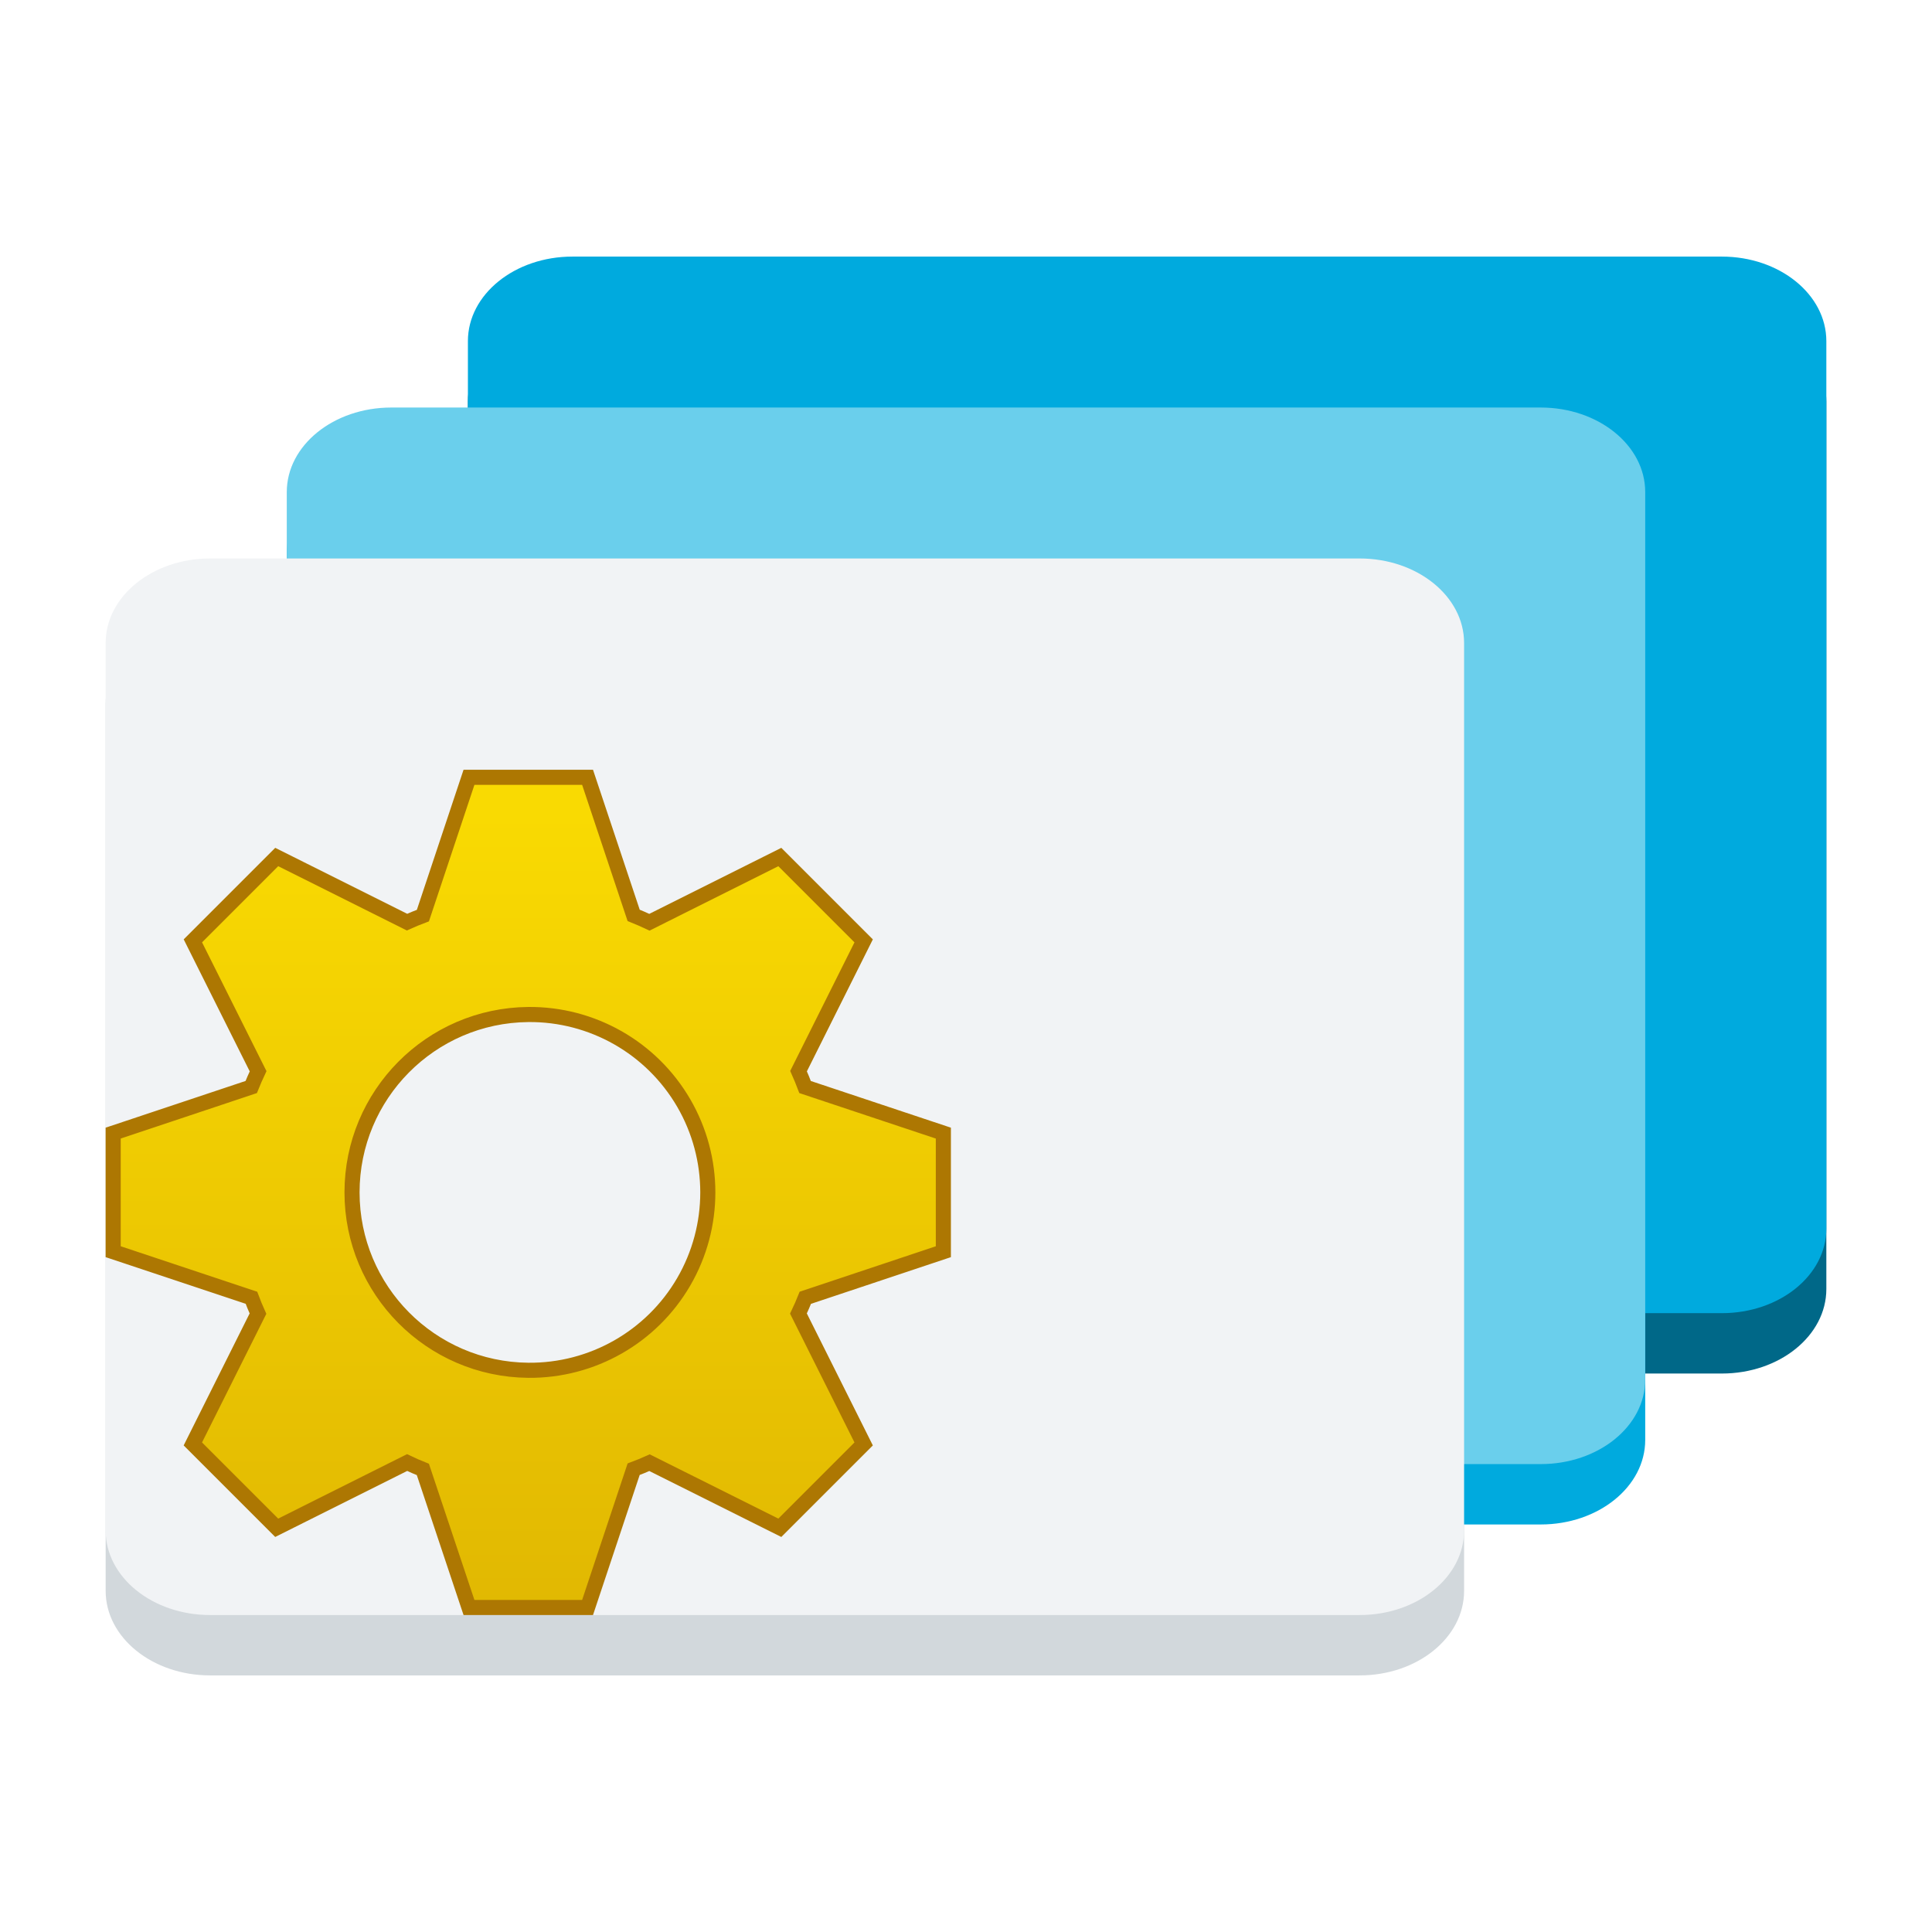
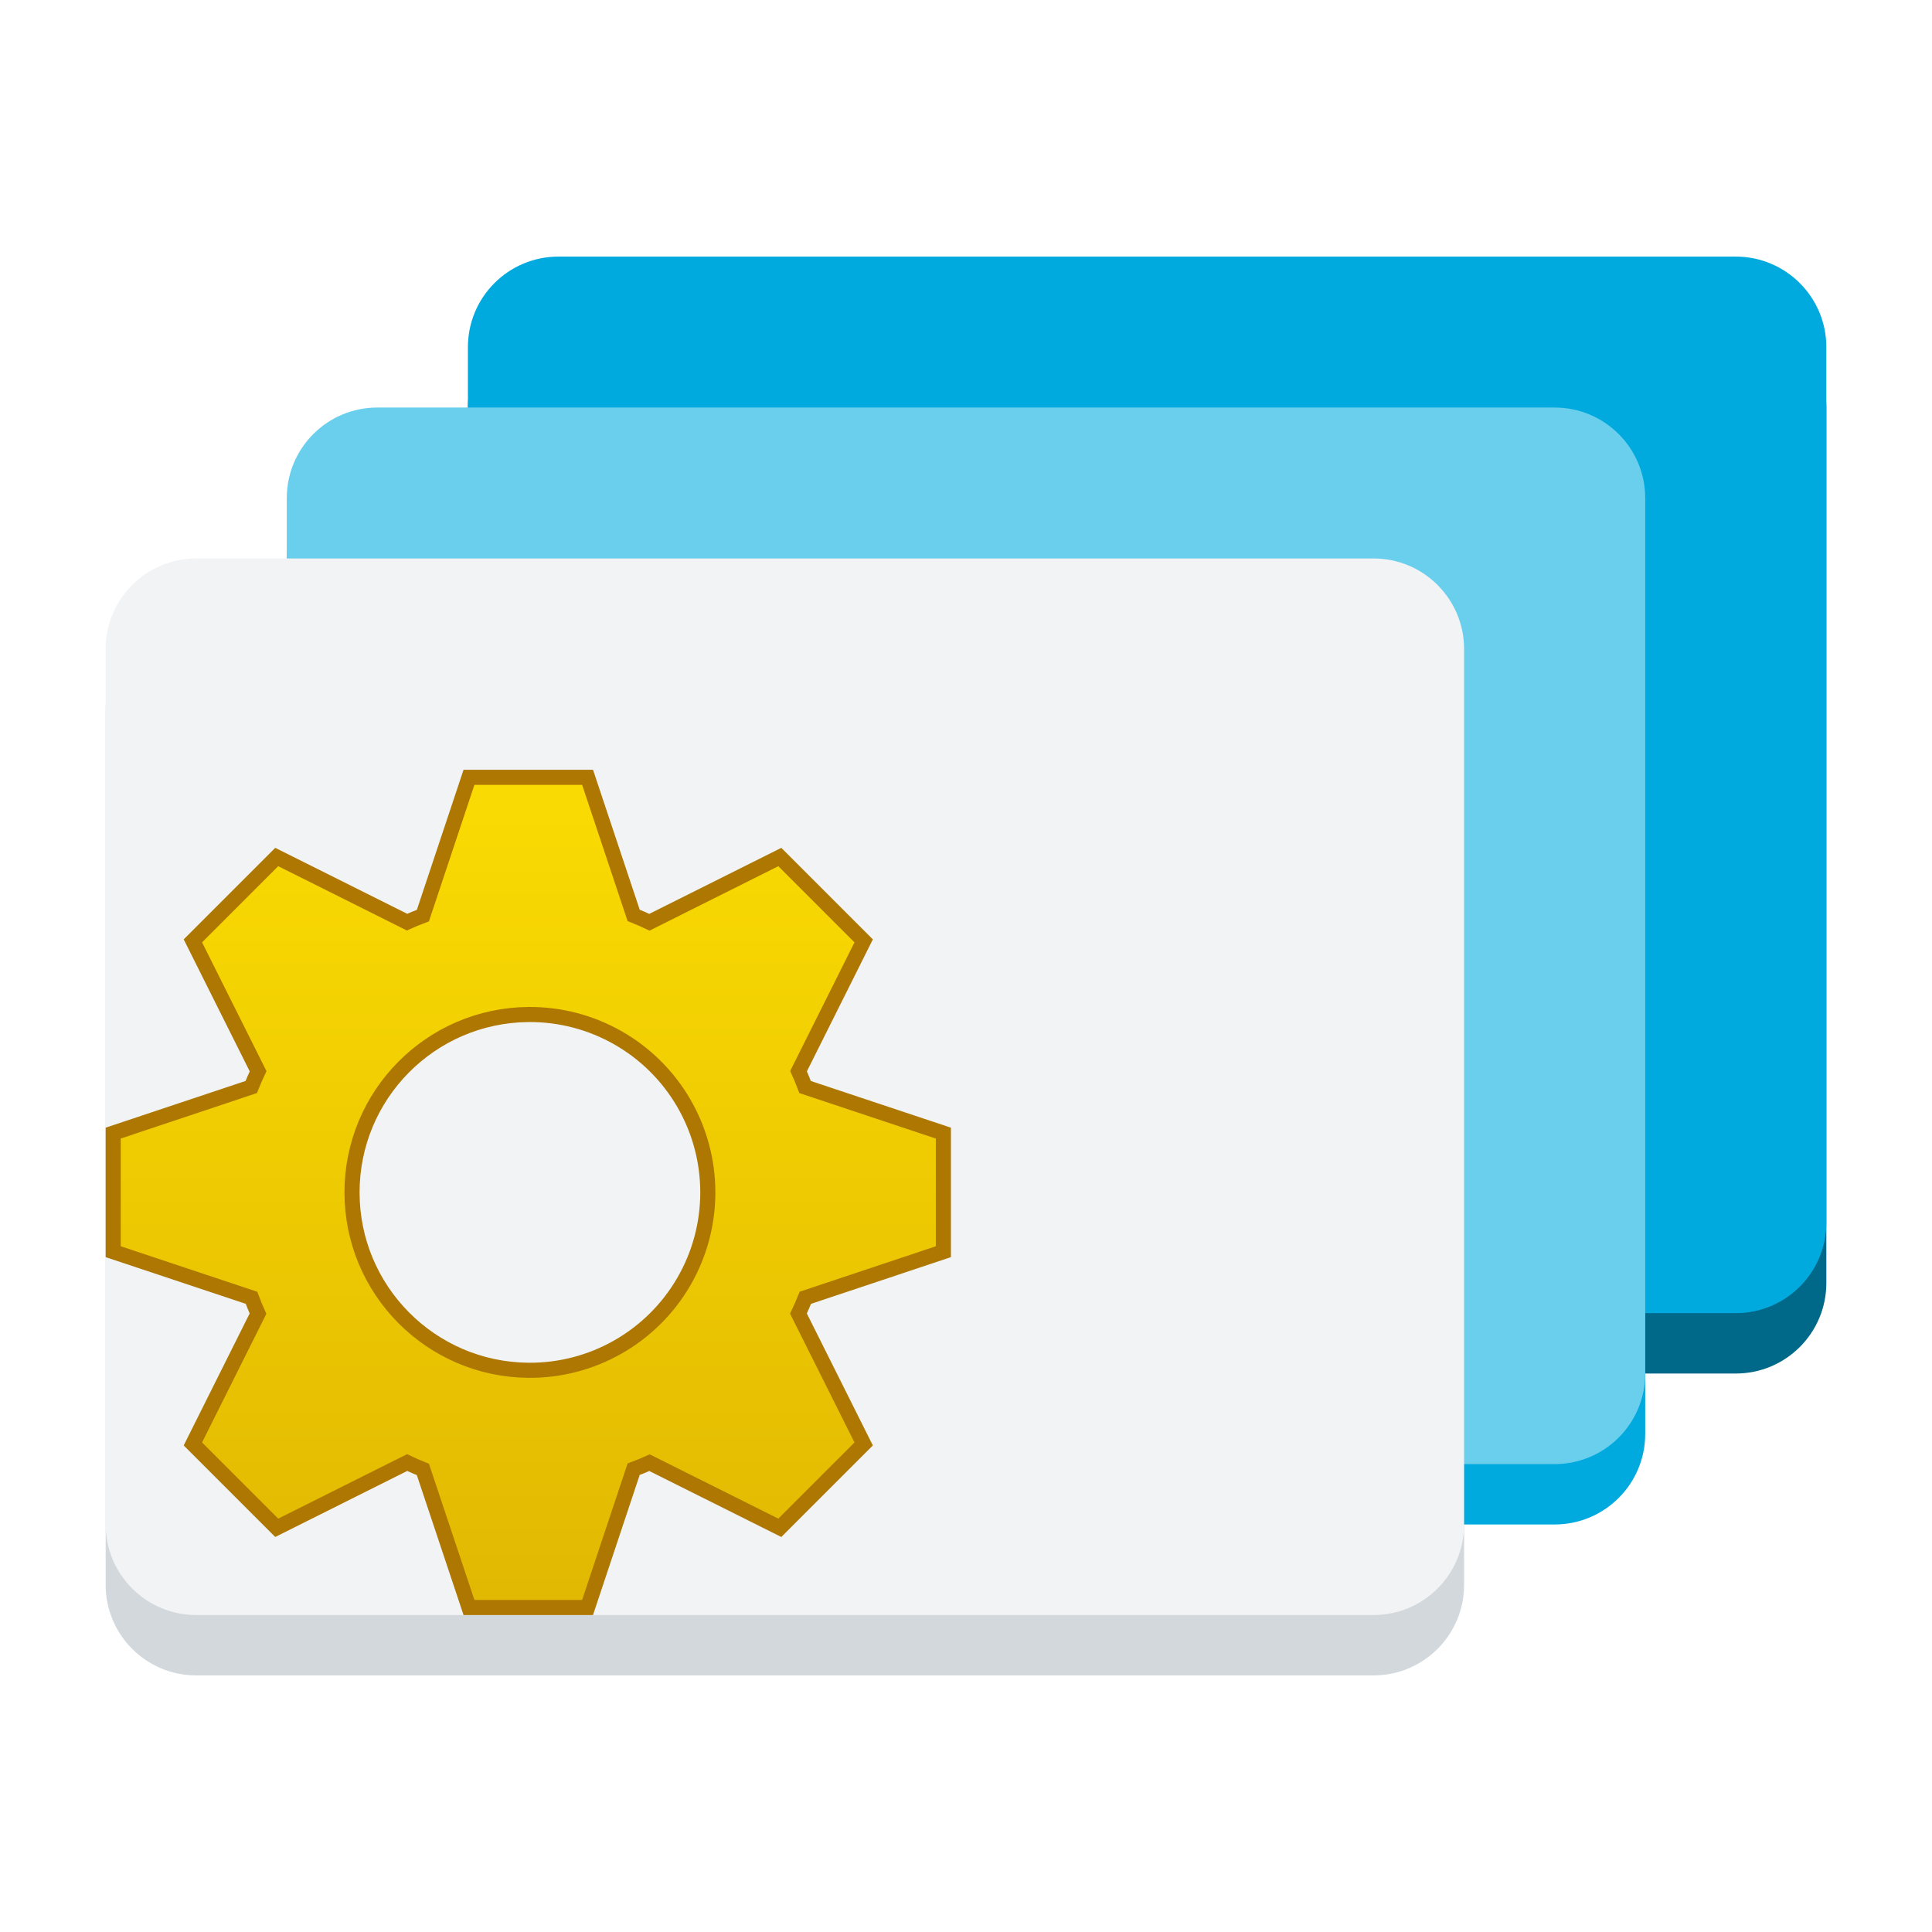
<svg xmlns="http://www.w3.org/2000/svg" xmlns:xlink="http://www.w3.org/1999/xlink" viewBox="0 0 128 128" style="display:inline;enable-background:new" version="1.0" id="svg11300" height="128" width="128">
  <defs id="defs3">
+     <linearGradient xlink:href="#linearGradient870" id="linearGradient872" x1="69.432" y1="59.292" x2="69.432" y2="115.191" gradientUnits="userSpaceOnUse" gradientTransform="matrix(1.145833,0,0,1.145833,-48.48638,-14.14734)" />
    <linearGradient id="linearGradient870">
      <stop style="stop-color:#f9da02;stop-opacity:1;" offset="0" id="stop866" />
      <stop style="stop-color:#dcb102;stop-opacity:1" offset="1" id="stop868" />
    </linearGradient>
-     <linearGradient id="linearGradient974">
-       <stop style="stop-color:#babdb6;stop-opacity:1" offset="0" id="stop962" />
-       <stop id="stop964" offset="0.042" style="stop-color:#f6f5f4;stop-opacity:1" />
-       <stop style="stop-color:#d5d3cf;stop-opacity:1" offset="0.083" id="stop966" />
-       <stop id="stop968" offset="0.917" style="stop-color:#deddda;stop-opacity:1" />
-       <stop style="stop-color:#f6f5f4;stop-opacity:1" offset="0.958" id="stop970" />
-       <stop style="stop-color:#babdb6;stop-opacity:1" offset="1" id="stop972" />
-     </linearGradient>
-     <linearGradient y2="44" x2="464" y1="44" x1="48" gradientTransform="matrix(0.25,0,0,0.25,0,53)" gradientUnits="userSpaceOnUse" id="linearGradient1747" xlink:href="#linearGradient974" />
-     <clipPath id="clipPath1784" clipPathUnits="userSpaceOnUse">
-       <rect ry="14" rx="14" y="202" x="36" height="28" width="60" id="rect1786" style="opacity:1;vector-effect:none;fill:#3584e4;fill-opacity:1;stroke:none;stroke-width:0.854;stroke-linecap:square;stroke-linejoin:round;stroke-miterlimit:4;stroke-dasharray:none;stroke-dashoffset:0;stroke-opacity:1" />
-     </clipPath>
-     <linearGradient xlink:href="#linearGradient870" id="linearGradient872" x1="69.432" y1="59.292" x2="69.432" y2="115.191" gradientUnits="userSpaceOnUse" gradientTransform="matrix(1.145833,0,0,1.145833,-48.48638,-14.14734)" />
  </defs>
-   <rect style="display:inline;opacity:1;fill:#006888;fill-opacity:1;stroke:none;stroke-width:0.25;stroke-linecap:butt;stroke-linejoin:miter;stroke-miterlimit:4;stroke-dasharray:none;stroke-dashoffset:0;stroke-opacity:1;marker:none;marker-start:none;marker-mid:none;marker-end:none;paint-order:normal;enable-background:new" id="rect834" width="90" height="70" x="31" y="21" rx="6.923" ry="5.6" />
-   <rect style="display:inline;opacity:1;fill:#d2d8dc;fill-opacity:1;stroke:none;stroke-width:0.25;stroke-linecap:butt;stroke-linejoin:miter;stroke-miterlimit:4;stroke-dasharray:none;stroke-dashoffset:0;stroke-opacity:1;marker:none;marker-start:none;marker-mid:none;marker-end:none;paint-order:normal;enable-background:new" id="rect879" width="90" height="70" x="7" y="41" rx="6.923" ry="5.6" />
-   <rect ry="5.6" rx="6.923" y="31" x="19" height="70" width="90" id="rect830" style="display:inline;opacity:1;fill:#00aade;fill-opacity:1;stroke:none;stroke-width:0.25;stroke-linecap:butt;stroke-linejoin:miter;stroke-miterlimit:4;stroke-dasharray:none;stroke-dashoffset:0;stroke-opacity:1;marker:none;marker-start:none;marker-mid:none;marker-end:none;paint-order:normal;enable-background:new" />
-   <rect ry="5.6" rx="6.923" y="17" x="31" height="70" width="90" id="rect836" style="display:inline;opacity:1;fill:#00aade;fill-opacity:1;stroke:none;stroke-width:0.25;stroke-linecap:butt;stroke-linejoin:miter;stroke-miterlimit:4;stroke-dasharray:none;stroke-dashoffset:0;stroke-opacity:1;marker:none;marker-start:none;marker-mid:none;marker-end:none;paint-order:normal;enable-background:new" />
-   <rect style="display:inline;opacity:1;fill:#6acfec;fill-opacity:1;stroke:none;stroke-width:0.25;stroke-linecap:butt;stroke-linejoin:miter;stroke-miterlimit:4;stroke-dasharray:none;stroke-dashoffset:0;stroke-opacity:1;marker:none;marker-start:none;marker-mid:none;marker-end:none;paint-order:normal;enable-background:new" id="rect832" width="90" height="70" x="19" y="27" rx="6.923" ry="5.6" />
-   <rect ry="5.6" rx="6.923" y="37" x="7" height="70" width="90" id="rect1711" style="display:inline;opacity:1;fill:#f1f3f5;fill-opacity:1;stroke:none;stroke-width:0.25;stroke-linecap:butt;stroke-linejoin:miter;stroke-miterlimit:4;stroke-dasharray:none;stroke-dashoffset:0;stroke-opacity:1;marker:none;marker-start:none;marker-mid:none;marker-end:none;paint-order:normal;enable-background:new" />
-   <path id="path864" d="m 31.071,51.5 -3.053,9.161 c -0.354,0.134 -0.707,0.275 -1.053,0.432 l -8.631,-4.314 -5.555,5.555 4.321,8.639 a 19.643,19.643 0 0 0 -0.456,1.045 l -9.146,3.053 v 7.857 l 9.161,3.052 c 0.134,0.354 0.275,0.707 0.432,1.053 l -4.314,8.631 5.555,5.555 8.639,-4.321 c 0.342,0.165 0.691,0.314 1.045,0.456 L 31.071,106.5 h 7.857 l 3.053,-9.161 c 0.354,-0.134 0.707,-0.275 1.053,-0.432 L 51.665,101.22 57.22,95.665 52.899,87.026 c 0.165,-0.342 0.314,-0.691 0.456,-1.045 L 62.5,82.929 v -7.857 l -9.161,-3.053 A 19.604,19.604 0 0 0 52.906,70.966 L 57.22,62.335 51.665,56.78 43.026,61.101 a 19.611,19.611 0 0 0 -1.045,-0.456 l -3.053,-9.146 z m 3.929,15.714 a 11.786,11.786 0 1 1 0,23.571 11.786,11.786 0 0 1 0,-23.571 z" style="display:inline;fill:url(#linearGradient872);fill-opacity:1;stroke:#ad7702;stroke-width:1;stroke-opacity:1;enable-background:new" />
+   <rect style="display:inline;opacity:1;fill:#006888;fill-opacity:1;stroke:none;stroke-width:1;stroke-linecap:butt;stroke-linejoin:miter;stroke-miterlimit:4;stroke-dasharray:none;stroke-dashoffset:0;stroke-opacity:1;marker:none;marker-start:none;marker-mid:none;marker-end:none;paint-order:normal;enable-background:new" id="rect834" width="90" height="70" x="31" y="21" rx="6" ry="6" />
+   <rect style="display:inline;opacity:1;fill:#d2d8dc;fill-opacity:1;stroke:none;stroke-width:1;stroke-linecap:butt;stroke-linejoin:miter;stroke-miterlimit:4;stroke-dasharray:none;stroke-dashoffset:0;stroke-opacity:1;marker:none;marker-start:none;marker-mid:none;marker-end:none;paint-order:normal;enable-background:new" id="rect879" width="90" height="70" x="7" y="41" rx="6" ry="6" />
+   <rect ry="6" rx="6" y="31" x="19" height="70" width="90" id="rect830" style="display:inline;opacity:1;fill:#00aade;fill-opacity:1;stroke:none;stroke-width:1;stroke-linecap:butt;stroke-linejoin:miter;stroke-miterlimit:4;stroke-dasharray:none;stroke-dashoffset:0;stroke-opacity:1;marker:none;marker-start:none;marker-mid:none;marker-end:none;paint-order:normal;enable-background:new" />
+   <rect ry="6" rx="6" y="17" x="31" height="70" width="90" id="rect836" style="display:inline;opacity:1;fill:#00aade;fill-opacity:1;stroke:none;stroke-width:1;stroke-linecap:butt;stroke-linejoin:miter;stroke-miterlimit:4;stroke-dasharray:none;stroke-dashoffset:0;stroke-opacity:1;marker:none;marker-start:none;marker-mid:none;marker-end:none;paint-order:normal;enable-background:new" />
+   <rect style="display:inline;opacity:1;fill:#6acfec;fill-opacity:1;stroke:none;stroke-width:1;stroke-linecap:butt;stroke-linejoin:miter;stroke-miterlimit:4;stroke-dasharray:none;stroke-dashoffset:0;stroke-opacity:1;marker:none;marker-start:none;marker-mid:none;marker-end:none;paint-order:normal;enable-background:new" id="rect832" width="90" height="70" x="19" y="27" rx="6" ry="6" />
+   <rect ry="6" rx="6" y="37" x="7" height="70" width="90" id="rect1711" style="display:inline;opacity:1;fill:#f1f3f5;fill-opacity:1;stroke:none;stroke-width:1;stroke-linecap:butt;stroke-linejoin:miter;stroke-miterlimit:4;stroke-dasharray:none;stroke-dashoffset:0;stroke-opacity:1;marker:none;marker-start:none;marker-mid:none;marker-end:none;paint-order:normal;enable-background:new" />
+   <path id="path864" d="m 31.071,51.5 -3.053,9.161 c -0.354,0.134 -0.707,0.275 -1.053,0.432 l -8.631,-4.314 -5.555,5.555 4.321,8.639 a 19.643,19.643 0 0 0 -0.456,1.045 L 7.5,75.071 v 7.857 l 9.161,3.053 c 0.134,0.354 0.275,0.707 0.432,1.053 l -4.314,8.631 5.555,5.555 8.639,-4.321 c 0.342,0.165 0.691,0.314 1.045,0.456 L 31.071,106.5 h 7.857 l 3.053,-9.161 c 0.354,-0.134 0.707,-0.275 1.053,-0.432 l 8.631,4.314 5.555,-5.555 -4.321,-8.639 c 0.165,-0.342 0.314,-0.691 0.456,-1.045 l 9.146,-3.053 v -7.857 l -9.161,-3.053 A 19.604,19.604 0 0 0 52.906,70.966 L 57.22,62.335 51.665,56.78 43.026,61.101 A 19.611,19.611 0 0 0 41.981,60.646 L 38.929,51.5 Z m 3.929,15.714 a 11.786,11.786 0 1 1 0,23.571 11.786,11.786 0 0 1 0,-23.571 z" style="display:inline;fill:url(#linearGradient872);fill-opacity:1;stroke:#ad7702;stroke-width:1;stroke-opacity:1;enable-background:new" />
</svg>
